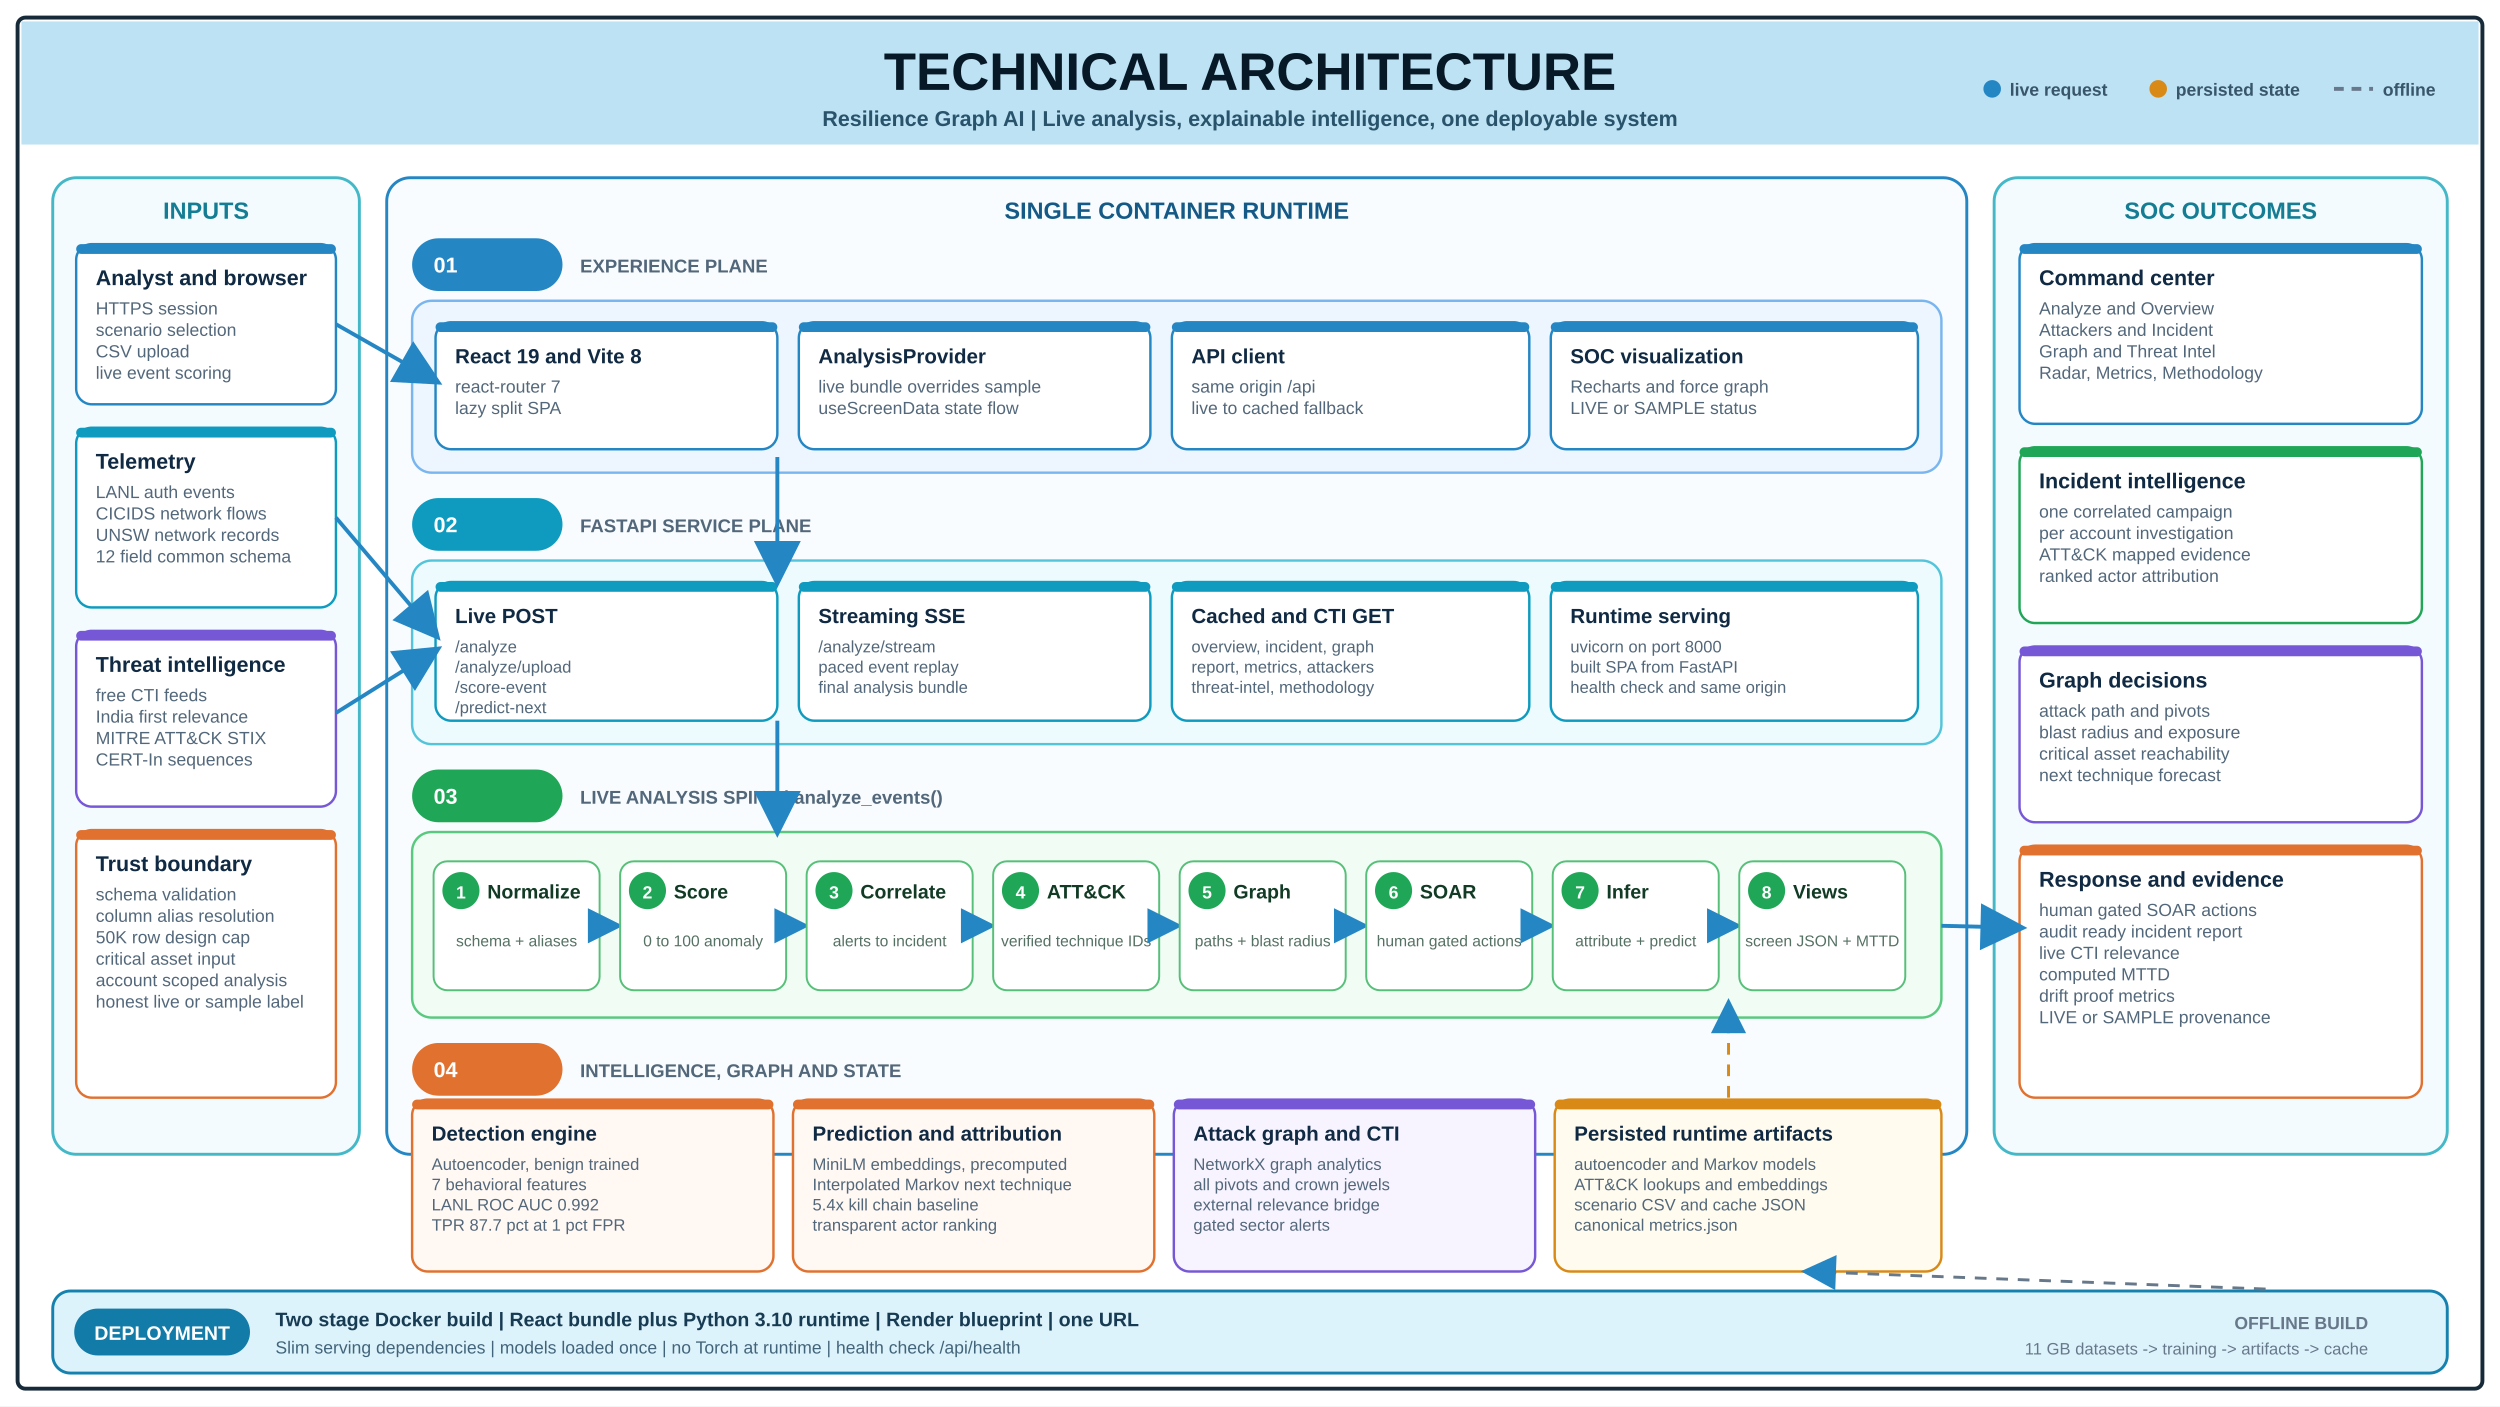
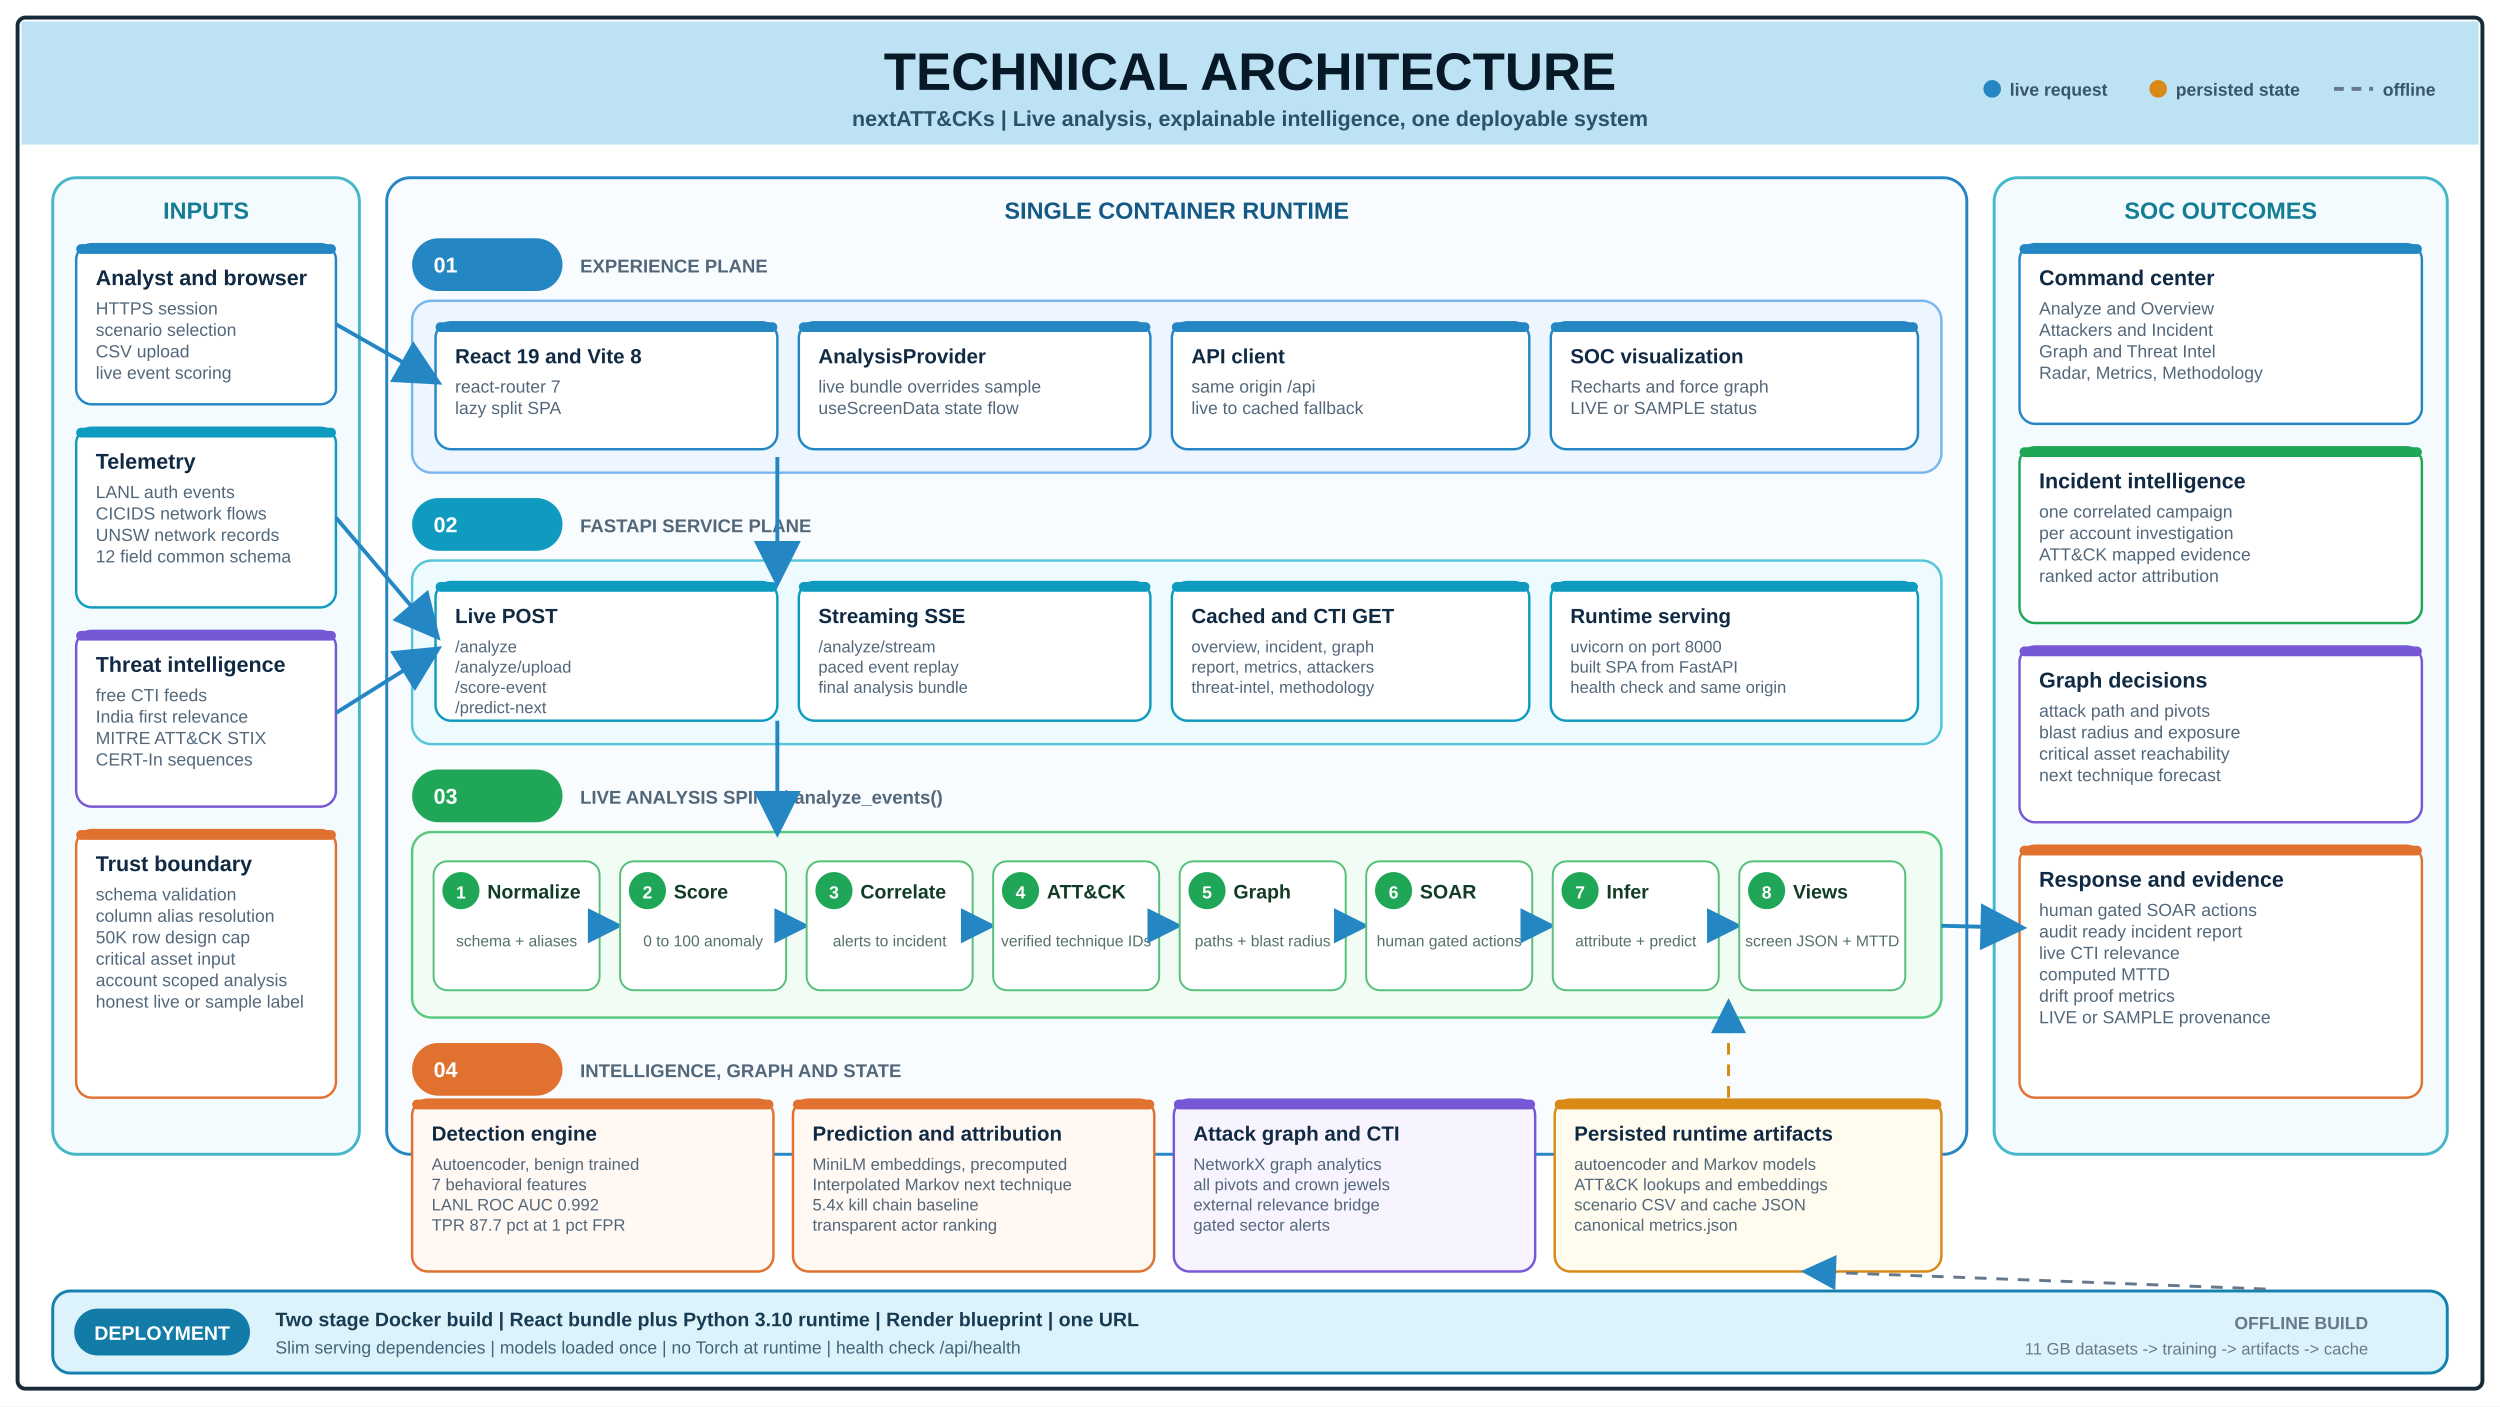
<svg xmlns="http://www.w3.org/2000/svg" width="2560" height="1440" viewBox="0 0 2560 1440">
  <defs>
    <marker id="arrow" markerWidth="12" markerHeight="12" refX="10" refY="6" orient="auto">
      <path d="M0,0 L12,6 L0,12 Z" fill="#2586C4" />
    </marker>
    <filter id="shadow" x="-20%" y="-20%" width="140%" height="140%">
      <feDropShadow dx="0" dy="4" stdDeviation="5" flood-color="#0B4660" flood-opacity="0.10" />
    </filter>
  </defs>
  <rect width="2560" height="1440" fill="#FFFFFF" />
  <rect x="18" y="18" width="2524" height="1404" rx="8" fill="none" stroke="#172A3A" stroke-width="4" />
  <rect x="22" y="22" width="2516" height="126" fill="#B9E1F3" opacity="0.96" />
  <text x="1280" y="92" font-family="Arial" font-size="54" font-weight="800" fill="#071827" text-anchor="middle">TECHNICAL ARCHITECTURE</text>
-   <text x="1280" y="129" font-family="Arial" font-size="22" font-weight="600" fill="#28536B" text-anchor="middle">Resilience Graph AI | Live analysis, explainable intelligence, one deployable system</text>
+   <text x="1280" y="129" font-family="Arial" font-size="22" font-weight="600" fill="#28536B" text-anchor="middle">nextATT&amp;CKs | Live analysis, explainable intelligence, one deployable system</text>
  <circle cx="2040" cy="91" r="9" fill="#2586C4" />
  <text x="2058" y="98" font-family="Arial" font-size="18" font-weight="600" fill="#38556A" text-anchor="start">live request</text>
  <circle cx="2210" cy="91" r="9" fill="#D88916" />
  <text x="2228" y="98" font-family="Arial" font-size="18" font-weight="600" fill="#38556A" text-anchor="start">persisted state</text>
  <line x1="2390" y1="91" x2="2430" y2="91" stroke="#66788A" stroke-width="4" stroke-dasharray="10 8" />
  <text x="2440" y="98" font-family="Arial" font-size="18" font-weight="600" fill="#38556A" text-anchor="start">offline</text>
  <rect x="54" y="182" width="314" height="1000" rx="24" fill="#F4FBFE" stroke="#45B8C8" stroke-width="3" />
  <rect x="396" y="182" width="1618" height="1000" rx="24" fill="#F9FCFE" stroke="#2586C4" stroke-width="3" />
  <rect x="2042" y="182" width="464" height="1000" rx="24" fill="#F4FBFE" stroke="#45B8C8" stroke-width="3" />
  <text x="211" y="224" font-family="Arial" font-size="24" font-weight="800" fill="#147D94" text-anchor="middle">INPUTS</text>
  <text x="1205" y="224" font-family="Arial" font-size="24" font-weight="800" fill="#155A86" text-anchor="middle">SINGLE CONTAINER RUNTIME</text>
  <text x="2274" y="224" font-family="Arial" font-size="24" font-weight="800" fill="#147D94" text-anchor="middle">SOC OUTCOMES</text>
  <rect x="78" y="250" width="266" height="164" rx="16" fill="#FFFFFF" stroke="#2586C4" stroke-width="2.5" />
  <rect x="78" y="250" width="266" height="10" rx="5" fill="#2586C4" stroke="none" />
  <text x="98" y="292" font-family="Arial" font-size="22" font-weight="700" fill="#102A43" text-anchor="start">Analyst and browser</text>
  <text x="98" y="322" font-family="Arial" font-size="18" font-weight="400" fill="#52677A" text-anchor="start">
    <tspan x="98" dy="0">HTTPS session</tspan>
    <tspan x="98" dy="21.96">scenario selection</tspan>
    <tspan x="98" dy="21.96">CSV upload</tspan>
    <tspan x="98" dy="21.96">live event scoring</tspan>
  </text>
  <rect x="78" y="438" width="266" height="184" rx="16" fill="#FFFFFF" stroke="#0E9BBF" stroke-width="2.5" />
  <rect x="78" y="438" width="266" height="10" rx="5" fill="#0E9BBF" stroke="none" />
  <text x="98" y="480" font-family="Arial" font-size="22" font-weight="700" fill="#102A43" text-anchor="start">Telemetry</text>
  <text x="98" y="510" font-family="Arial" font-size="18" font-weight="400" fill="#52677A" text-anchor="start">
    <tspan x="98" dy="0">LANL auth events</tspan>
    <tspan x="98" dy="21.96">CICIDS network flows</tspan>
    <tspan x="98" dy="21.96">UNSW network records</tspan>
    <tspan x="98" dy="21.96">12 field common schema</tspan>
  </text>
  <rect x="78" y="646" width="266" height="180" rx="16" fill="#FFFFFF" stroke="#7657D5" stroke-width="2.5" />
  <rect x="78" y="646" width="266" height="10" rx="5" fill="#7657D5" stroke="none" />
  <text x="98" y="688" font-family="Arial" font-size="22" font-weight="700" fill="#102A43" text-anchor="start">Threat intelligence</text>
  <text x="98" y="718" font-family="Arial" font-size="18" font-weight="400" fill="#52677A" text-anchor="start">
    <tspan x="98" dy="0">free CTI feeds</tspan>
    <tspan x="98" dy="21.96">India first relevance</tspan>
    <tspan x="98" dy="21.96">MITRE ATT&amp;CK STIX</tspan>
    <tspan x="98" dy="21.96">CERT-In sequences</tspan>
  </text>
  <rect x="78" y="850" width="266" height="274" rx="16" fill="#FFFFFF" stroke="#E0712F" stroke-width="2.5" />
  <rect x="78" y="850" width="266" height="10" rx="5" fill="#E0712F" stroke="none" />
  <text x="98" y="892" font-family="Arial" font-size="22" font-weight="700" fill="#102A43" text-anchor="start">Trust boundary</text>
  <text x="98" y="922" font-family="Arial" font-size="18" font-weight="400" fill="#52677A" text-anchor="start">
    <tspan x="98" dy="0">schema validation</tspan>
    <tspan x="98" dy="21.96">column alias resolution</tspan>
    <tspan x="98" dy="21.96">50K row design cap</tspan>
    <tspan x="98" dy="21.96">critical asset input</tspan>
    <tspan x="98" dy="21.96">account scoped analysis</tspan>
    <tspan x="98" dy="21.96">honest live or sample label</tspan>
  </text>
  <rect x="422" y="244" width="154" height="54" rx="27" fill="#2586C4" />
  <text x="444" y="279" font-family="Arial" font-size="22" font-weight="700" fill="#FFFFFF" text-anchor="start">01</text>
  <text x="594" y="279" font-family="Arial" font-size="19" font-weight="600" fill="#52677A" text-anchor="start">EXPERIENCE PLANE</text>
  <rect x="422" y="308" width="1566" height="176" rx="20" fill="#EDF6FF" stroke="#79B5EE" stroke-width="2.5" />
  <rect x="446" y="330" width="350" height="130" rx="16" fill="#FFFFFF" stroke="#2586C4" stroke-width="2.5" />
  <rect x="446" y="330" width="350" height="10" rx="5" fill="#2586C4" stroke="none" />
  <text x="466" y="372" font-family="Arial" font-size="21" font-weight="700" fill="#102A43" text-anchor="start">React 19 and Vite 8</text>
  <text x="466" y="402" font-family="Arial" font-size="18" font-weight="400" fill="#52677A" text-anchor="start">
    <tspan x="466" dy="0">react-router 7</tspan>
    <tspan x="466" dy="21.96">lazy split SPA</tspan>
  </text>
  <rect x="818" y="330" width="360" height="130" rx="16" fill="#FFFFFF" stroke="#2586C4" stroke-width="2.5" />
  <rect x="818" y="330" width="360" height="10" rx="5" fill="#2586C4" stroke="none" />
  <text x="838" y="372" font-family="Arial" font-size="21" font-weight="700" fill="#102A43" text-anchor="start">AnalysisProvider</text>
  <text x="838" y="402" font-family="Arial" font-size="18" font-weight="400" fill="#52677A" text-anchor="start">
    <tspan x="838" dy="0">live bundle overrides sample</tspan>
    <tspan x="838" dy="21.96">useScreenData state flow</tspan>
  </text>
  <rect x="1200" y="330" width="366" height="130" rx="16" fill="#FFFFFF" stroke="#2586C4" stroke-width="2.5" />
  <rect x="1200" y="330" width="366" height="10" rx="5" fill="#2586C4" stroke="none" />
  <text x="1220" y="372" font-family="Arial" font-size="21" font-weight="700" fill="#102A43" text-anchor="start">API client</text>
  <text x="1220" y="402" font-family="Arial" font-size="18" font-weight="400" fill="#52677A" text-anchor="start">
    <tspan x="1220" dy="0">same origin /api</tspan>
    <tspan x="1220" dy="21.96">live to cached fallback</tspan>
  </text>
  <rect x="1588" y="330" width="376" height="130" rx="16" fill="#FFFFFF" stroke="#2586C4" stroke-width="2.5" />
  <rect x="1588" y="330" width="376" height="10" rx="5" fill="#2586C4" stroke="none" />
  <text x="1608" y="372" font-family="Arial" font-size="21" font-weight="700" fill="#102A43" text-anchor="start">SOC visualization</text>
  <text x="1608" y="402" font-family="Arial" font-size="18" font-weight="400" fill="#52677A" text-anchor="start">
    <tspan x="1608" dy="0">Recharts and force graph</tspan>
    <tspan x="1608" dy="21.96">LIVE or SAMPLE status</tspan>
  </text>
  <rect x="422" y="510" width="154" height="54" rx="27" fill="#0E9BBF" />
  <text x="444" y="545" font-family="Arial" font-size="22" font-weight="700" fill="#FFFFFF" text-anchor="start">02</text>
  <text x="594" y="545" font-family="Arial" font-size="19" font-weight="600" fill="#52677A" text-anchor="start">FASTAPI SERVICE PLANE</text>
  <rect x="422" y="574" width="1566" height="188" rx="20" fill="#EDFBFE" stroke="#53C4D9" stroke-width="2.5" />
  <rect x="446" y="596" width="350" height="142" rx="16" fill="#FFFFFF" stroke="#0E9BBF" stroke-width="2.5" />
  <rect x="446" y="596" width="350" height="10" rx="5" fill="#0E9BBF" stroke="none" />
  <text x="466" y="638" font-family="Arial" font-size="21" font-weight="700" fill="#102A43" text-anchor="start">Live POST</text>
  <text x="466" y="668" font-family="Arial" font-size="17" font-weight="400" fill="#52677A" text-anchor="start">
    <tspan x="466" dy="0">/analyze</tspan>
    <tspan x="466" dy="20.74">/analyze/upload</tspan>
    <tspan x="466" dy="20.74">/score-event</tspan>
    <tspan x="466" dy="20.74">/predict-next</tspan>
  </text>
  <rect x="818" y="596" width="360" height="142" rx="16" fill="#FFFFFF" stroke="#0E9BBF" stroke-width="2.5" />
  <rect x="818" y="596" width="360" height="10" rx="5" fill="#0E9BBF" stroke="none" />
  <text x="838" y="638" font-family="Arial" font-size="21" font-weight="700" fill="#102A43" text-anchor="start">Streaming SSE</text>
  <text x="838" y="668" font-family="Arial" font-size="17" font-weight="400" fill="#52677A" text-anchor="start">
    <tspan x="838" dy="0">/analyze/stream</tspan>
    <tspan x="838" dy="20.74">paced event replay</tspan>
    <tspan x="838" dy="20.74">final analysis bundle</tspan>
  </text>
  <rect x="1200" y="596" width="366" height="142" rx="16" fill="#FFFFFF" stroke="#0E9BBF" stroke-width="2.5" />
  <rect x="1200" y="596" width="366" height="10" rx="5" fill="#0E9BBF" stroke="none" />
  <text x="1220" y="638" font-family="Arial" font-size="21" font-weight="700" fill="#102A43" text-anchor="start">Cached and CTI GET</text>
  <text x="1220" y="668" font-family="Arial" font-size="17" font-weight="400" fill="#52677A" text-anchor="start">
    <tspan x="1220" dy="0">overview, incident, graph</tspan>
    <tspan x="1220" dy="20.74">report, metrics, attackers</tspan>
    <tspan x="1220" dy="20.74">threat-intel, methodology</tspan>
  </text>
  <rect x="1588" y="596" width="376" height="142" rx="16" fill="#FFFFFF" stroke="#0E9BBF" stroke-width="2.5" />
  <rect x="1588" y="596" width="376" height="10" rx="5" fill="#0E9BBF" stroke="none" />
  <text x="1608" y="638" font-family="Arial" font-size="21" font-weight="700" fill="#102A43" text-anchor="start">Runtime serving</text>
  <text x="1608" y="668" font-family="Arial" font-size="17" font-weight="400" fill="#52677A" text-anchor="start">
    <tspan x="1608" dy="0">uvicorn on port 8000</tspan>
    <tspan x="1608" dy="20.74">built SPA from FastAPI</tspan>
    <tspan x="1608" dy="20.74">health check and same origin</tspan>
  </text>
  <rect x="422" y="788" width="154" height="54" rx="27" fill="#20A657" />
  <text x="444" y="823" font-family="Arial" font-size="22" font-weight="700" fill="#FFFFFF" text-anchor="start">03</text>
  <text x="594" y="823" font-family="Arial" font-size="19" font-weight="600" fill="#52677A" text-anchor="start">LIVE ANALYSIS SPINE | analyze_events()</text>
  <rect x="422" y="852" width="1566" height="190" rx="20" fill="#F0FCF4" stroke="#58C97E" stroke-width="2.5" />
  <rect x="444" y="882" width="170" height="132" rx="14" fill="#FFFFFF" stroke="#56BF78" stroke-width="2" />
  <circle cx="472" cy="912" r="19" fill="#20A657" />
  <text x="472" y="920" font-family="Arial" font-size="18" font-weight="800" fill="#FFFFFF" text-anchor="middle">1</text>
  <text x="499" y="920" font-family="Arial" font-size="20" font-weight="700" fill="#123B25" text-anchor="start">Normalize</text>
  <text x="529" y="969" font-family="Arial" font-size="16" font-weight="500" fill="#557163" text-anchor="middle">schema + aliases</text>
  <line x1="615" y1="948" x2="632" y2="948" stroke="#20A657" stroke-width="3" marker-end="url(#arrow)" />
  <rect x="635" y="882" width="170" height="132" rx="14" fill="#FFFFFF" stroke="#56BF78" stroke-width="2" />
  <circle cx="663" cy="912" r="19" fill="#20A657" />
  <text x="663" y="920" font-family="Arial" font-size="18" font-weight="800" fill="#FFFFFF" text-anchor="middle">2</text>
  <text x="690" y="920" font-family="Arial" font-size="20" font-weight="700" fill="#123B25" text-anchor="start">Score</text>
  <text x="720" y="969" font-family="Arial" font-size="16" font-weight="500" fill="#557163" text-anchor="middle">0 to 100 anomaly</text>
  <line x1="806" y1="948" x2="823" y2="948" stroke="#20A657" stroke-width="3" marker-end="url(#arrow)" />
  <rect x="826" y="882" width="170" height="132" rx="14" fill="#FFFFFF" stroke="#56BF78" stroke-width="2" />
  <circle cx="854" cy="912" r="19" fill="#20A657" />
  <text x="854" y="920" font-family="Arial" font-size="18" font-weight="800" fill="#FFFFFF" text-anchor="middle">3</text>
  <text x="881" y="920" font-family="Arial" font-size="20" font-weight="700" fill="#123B25" text-anchor="start">Correlate</text>
  <text x="911" y="969" font-family="Arial" font-size="16" font-weight="500" fill="#557163" text-anchor="middle">alerts to incident</text>
  <line x1="997" y1="948" x2="1014" y2="948" stroke="#20A657" stroke-width="3" marker-end="url(#arrow)" />
  <rect x="1017" y="882" width="170" height="132" rx="14" fill="#FFFFFF" stroke="#56BF78" stroke-width="2" />
  <circle cx="1045" cy="912" r="19" fill="#20A657" />
  <text x="1045" y="920" font-family="Arial" font-size="18" font-weight="800" fill="#FFFFFF" text-anchor="middle">4</text>
  <text x="1072" y="920" font-family="Arial" font-size="20" font-weight="700" fill="#123B25" text-anchor="start">ATT&amp;CK</text>
  <text x="1102" y="969" font-family="Arial" font-size="16" font-weight="500" fill="#557163" text-anchor="middle">verified technique IDs</text>
  <line x1="1188" y1="948" x2="1205" y2="948" stroke="#20A657" stroke-width="3" marker-end="url(#arrow)" />
  <rect x="1208" y="882" width="170" height="132" rx="14" fill="#FFFFFF" stroke="#56BF78" stroke-width="2" />
  <circle cx="1236" cy="912" r="19" fill="#20A657" />
  <text x="1236" y="920" font-family="Arial" font-size="18" font-weight="800" fill="#FFFFFF" text-anchor="middle">5</text>
  <text x="1263" y="920" font-family="Arial" font-size="20" font-weight="700" fill="#123B25" text-anchor="start">Graph</text>
  <text x="1293" y="969" font-family="Arial" font-size="16" font-weight="500" fill="#557163" text-anchor="middle">paths + blast radius</text>
  <line x1="1379" y1="948" x2="1396" y2="948" stroke="#20A657" stroke-width="3" marker-end="url(#arrow)" />
  <rect x="1399" y="882" width="170" height="132" rx="14" fill="#FFFFFF" stroke="#56BF78" stroke-width="2" />
  <circle cx="1427" cy="912" r="19" fill="#20A657" />
  <text x="1427" y="920" font-family="Arial" font-size="18" font-weight="800" fill="#FFFFFF" text-anchor="middle">6</text>
  <text x="1454" y="920" font-family="Arial" font-size="20" font-weight="700" fill="#123B25" text-anchor="start">SOAR</text>
  <text x="1484" y="969" font-family="Arial" font-size="16" font-weight="500" fill="#557163" text-anchor="middle">human gated actions</text>
  <line x1="1570" y1="948" x2="1587" y2="948" stroke="#20A657" stroke-width="3" marker-end="url(#arrow)" />
  <rect x="1590" y="882" width="170" height="132" rx="14" fill="#FFFFFF" stroke="#56BF78" stroke-width="2" />
  <circle cx="1618" cy="912" r="19" fill="#20A657" />
  <text x="1618" y="920" font-family="Arial" font-size="18" font-weight="800" fill="#FFFFFF" text-anchor="middle">7</text>
  <text x="1645" y="920" font-family="Arial" font-size="20" font-weight="700" fill="#123B25" text-anchor="start">Infer</text>
  <text x="1675" y="969" font-family="Arial" font-size="16" font-weight="500" fill="#557163" text-anchor="middle">attribute + predict</text>
  <line x1="1761" y1="948" x2="1778" y2="948" stroke="#20A657" stroke-width="3" marker-end="url(#arrow)" />
  <rect x="1781" y="882" width="170" height="132" rx="14" fill="#FFFFFF" stroke="#56BF78" stroke-width="2" />
  <circle cx="1809" cy="912" r="19" fill="#20A657" />
  <text x="1809" y="920" font-family="Arial" font-size="18" font-weight="800" fill="#FFFFFF" text-anchor="middle">8</text>
  <text x="1836" y="920" font-family="Arial" font-size="20" font-weight="700" fill="#123B25" text-anchor="start">Views</text>
  <text x="1866" y="969" font-family="Arial" font-size="16" font-weight="500" fill="#557163" text-anchor="middle">screen JSON + MTTD</text>
  <rect x="422" y="1068" width="154" height="54" rx="27" fill="#E0712F" />
  <text x="444" y="1103" font-family="Arial" font-size="22" font-weight="700" fill="#FFFFFF" text-anchor="start">04</text>
  <text x="594" y="1103" font-family="Arial" font-size="19" font-weight="600" fill="#52677A" text-anchor="start">INTELLIGENCE, GRAPH AND STATE</text>
  <rect x="422" y="1126" width="370" height="176" rx="16" fill="#FFF8F3" stroke="#E0712F" stroke-width="2.5" />
  <rect x="422" y="1126" width="370" height="10" rx="5" fill="#E0712F" stroke="none" />
  <text x="442" y="1168" font-family="Arial" font-size="21" font-weight="700" fill="#102A43" text-anchor="start">Detection engine</text>
  <text x="442" y="1198" font-family="Arial" font-size="17" font-weight="400" fill="#52677A" text-anchor="start">
    <tspan x="442" dy="0">Autoencoder, benign trained</tspan>
    <tspan x="442" dy="20.74">7 behavioral features</tspan>
    <tspan x="442" dy="20.74">LANL ROC AUC 0.992</tspan>
    <tspan x="442" dy="20.74">TPR 87.7 pct at 1 pct FPR</tspan>
  </text>
  <rect x="812" y="1126" width="370" height="176" rx="16" fill="#FFF8F3" stroke="#E0712F" stroke-width="2.5" />
  <rect x="812" y="1126" width="370" height="10" rx="5" fill="#E0712F" stroke="none" />
  <text x="832" y="1168" font-family="Arial" font-size="21" font-weight="700" fill="#102A43" text-anchor="start">Prediction and attribution</text>
  <text x="832" y="1198" font-family="Arial" font-size="17" font-weight="400" fill="#52677A" text-anchor="start">
    <tspan x="832" dy="0">MiniLM embeddings, precomputed</tspan>
    <tspan x="832" dy="20.74">Interpolated Markov next technique</tspan>
    <tspan x="832" dy="20.74">5.4x kill chain baseline</tspan>
    <tspan x="832" dy="20.74">transparent actor ranking</tspan>
  </text>
  <rect x="1202" y="1126" width="370" height="176" rx="16" fill="#F8F4FF" stroke="#7657D5" stroke-width="2.5" />
  <rect x="1202" y="1126" width="370" height="10" rx="5" fill="#7657D5" stroke="none" />
  <text x="1222" y="1168" font-family="Arial" font-size="21" font-weight="700" fill="#102A43" text-anchor="start">Attack graph and CTI</text>
  <text x="1222" y="1198" font-family="Arial" font-size="17" font-weight="400" fill="#52677A" text-anchor="start">
    <tspan x="1222" dy="0">NetworkX graph analytics</tspan>
    <tspan x="1222" dy="20.74">all pivots and crown jewels</tspan>
    <tspan x="1222" dy="20.74">external relevance bridge</tspan>
    <tspan x="1222" dy="20.74">gated sector alerts</tspan>
  </text>
  <rect x="1592" y="1126" width="396" height="176" rx="16" fill="#FFFBEE" stroke="#D88916" stroke-width="2.5" />
  <rect x="1592" y="1126" width="396" height="10" rx="5" fill="#D88916" stroke="none" />
  <text x="1612" y="1168" font-family="Arial" font-size="21" font-weight="700" fill="#102A43" text-anchor="start">Persisted runtime artifacts</text>
  <text x="1612" y="1198" font-family="Arial" font-size="17" font-weight="400" fill="#52677A" text-anchor="start">
    <tspan x="1612" dy="0">autoencoder and Markov models</tspan>
    <tspan x="1612" dy="20.74">ATT&amp;CK lookups and embeddings</tspan>
    <tspan x="1612" dy="20.74">scenario CSV and cache JSON</tspan>
    <tspan x="1612" dy="20.74">canonical metrics.json</tspan>
  </text>
  <rect x="2068" y="250" width="412" height="184" rx="16" fill="#FFFFFF" stroke="#2586C4" stroke-width="2.5" />
  <rect x="2068" y="250" width="412" height="10" rx="5" fill="#2586C4" stroke="none" />
  <text x="2088" y="292" font-family="Arial" font-size="22" font-weight="700" fill="#102A43" text-anchor="start">Command center</text>
  <text x="2088" y="322" font-family="Arial" font-size="18" font-weight="400" fill="#52677A" text-anchor="start">
    <tspan x="2088" dy="0">Analyze and Overview</tspan>
    <tspan x="2088" dy="21.96">Attackers and Incident</tspan>
    <tspan x="2088" dy="21.96">Graph and Threat Intel</tspan>
    <tspan x="2088" dy="21.96">Radar, Metrics, Methodology</tspan>
  </text>
  <rect x="2068" y="458" width="412" height="180" rx="16" fill="#FFFFFF" stroke="#20A657" stroke-width="2.5" />
  <rect x="2068" y="458" width="412" height="10" rx="5" fill="#20A657" stroke="none" />
  <text x="2088" y="500" font-family="Arial" font-size="22" font-weight="700" fill="#102A43" text-anchor="start">Incident intelligence</text>
  <text x="2088" y="530" font-family="Arial" font-size="18" font-weight="400" fill="#52677A" text-anchor="start">
    <tspan x="2088" dy="0">one correlated campaign</tspan>
    <tspan x="2088" dy="21.96">per account investigation</tspan>
    <tspan x="2088" dy="21.96">ATT&amp;CK mapped evidence</tspan>
    <tspan x="2088" dy="21.96">ranked actor attribution</tspan>
  </text>
  <rect x="2068" y="662" width="412" height="180" rx="16" fill="#FFFFFF" stroke="#7657D5" stroke-width="2.5" />
  <rect x="2068" y="662" width="412" height="10" rx="5" fill="#7657D5" stroke="none" />
  <text x="2088" y="704" font-family="Arial" font-size="22" font-weight="700" fill="#102A43" text-anchor="start">Graph decisions</text>
  <text x="2088" y="734" font-family="Arial" font-size="18" font-weight="400" fill="#52677A" text-anchor="start">
    <tspan x="2088" dy="0">attack path and pivots</tspan>
    <tspan x="2088" dy="21.96">blast radius and exposure</tspan>
    <tspan x="2088" dy="21.96">critical asset reachability</tspan>
    <tspan x="2088" dy="21.96">next technique forecast</tspan>
  </text>
  <rect x="2068" y="866" width="412" height="258" rx="16" fill="#FFFFFF" stroke="#E0712F" stroke-width="2.5" />
  <rect x="2068" y="866" width="412" height="10" rx="5" fill="#E0712F" stroke="none" />
  <text x="2088" y="908" font-family="Arial" font-size="22" font-weight="700" fill="#102A43" text-anchor="start">Response and evidence</text>
  <text x="2088" y="938" font-family="Arial" font-size="18" font-weight="400" fill="#52677A" text-anchor="start">
    <tspan x="2088" dy="0">human gated SOAR actions</tspan>
    <tspan x="2088" dy="21.96">audit ready incident report</tspan>
    <tspan x="2088" dy="21.96">live CTI relevance</tspan>
    <tspan x="2088" dy="21.96">computed MTTD</tspan>
    <tspan x="2088" dy="21.96">drift proof metrics</tspan>
    <tspan x="2088" dy="21.96">LIVE or SAMPLE provenance</tspan>
  </text>
  <line x1="344" y1="332" x2="446" y2="390" stroke="#2586C4" stroke-width="4" marker-end="url(#arrow)" />
  <line x1="796" y1="468" x2="796" y2="594" stroke="#2586C4" stroke-width="4" marker-end="url(#arrow)" />
  <line x1="796" y1="738" x2="796" y2="850" stroke="#2586C4" stroke-width="4" marker-end="url(#arrow)" />
  <line x1="1988" y1="948" x2="2068" y2="950" stroke="#2586C4" stroke-width="4" marker-end="url(#arrow)" />
  <line x1="344" y1="530" x2="446" y2="650" stroke="#2586C4" stroke-width="4" marker-end="url(#arrow)" />
  <line x1="344" y1="730" x2="446" y2="666" stroke="#2586C4" stroke-width="4" marker-end="url(#arrow)" />
  <rect x="54" y="1322" width="2452" height="84" rx="18" fill="#DDF3FB" stroke="#1581AF" stroke-width="3" />
  <rect x="76" y="1340" width="180" height="48" rx="24" fill="#137BA7" />
  <text x="166" y="1372" font-family="Arial" font-size="20" font-weight="800" fill="#FFFFFF" text-anchor="middle">DEPLOYMENT</text>
  <text x="282" y="1358" font-family="Arial" font-size="20" font-weight="700" fill="#173B53" text-anchor="start">Two stage Docker build | React bundle plus Python 3.10 runtime | Render blueprint | one URL</text>
  <text x="282" y="1386" font-family="Arial" font-size="18" font-weight="500" fill="#42647A" text-anchor="start">Slim serving dependencies | models loaded once | no Torch at runtime | health check /api/health</text>
  <text x="2425" y="1361" font-family="Arial" font-size="18" font-weight="800" fill="#66788A" text-anchor="end">OFFLINE BUILD</text>
  <text x="2425" y="1387" font-family="Arial" font-size="17" font-weight="500" fill="#66788A" text-anchor="end">11 GB datasets -&gt; training -&gt; artifacts -&gt; cache</text>
  <line x1="1770" y1="1124" x2="1770" y2="1028" stroke="#D88916" stroke-width="3" stroke-dasharray="12 10" marker-end="url(#arrow)" />
  <line x1="2320" y1="1320" x2="1850" y2="1302" stroke="#66788A" stroke-width="3" stroke-dasharray="12 10" marker-end="url(#arrow)" />
</svg>
